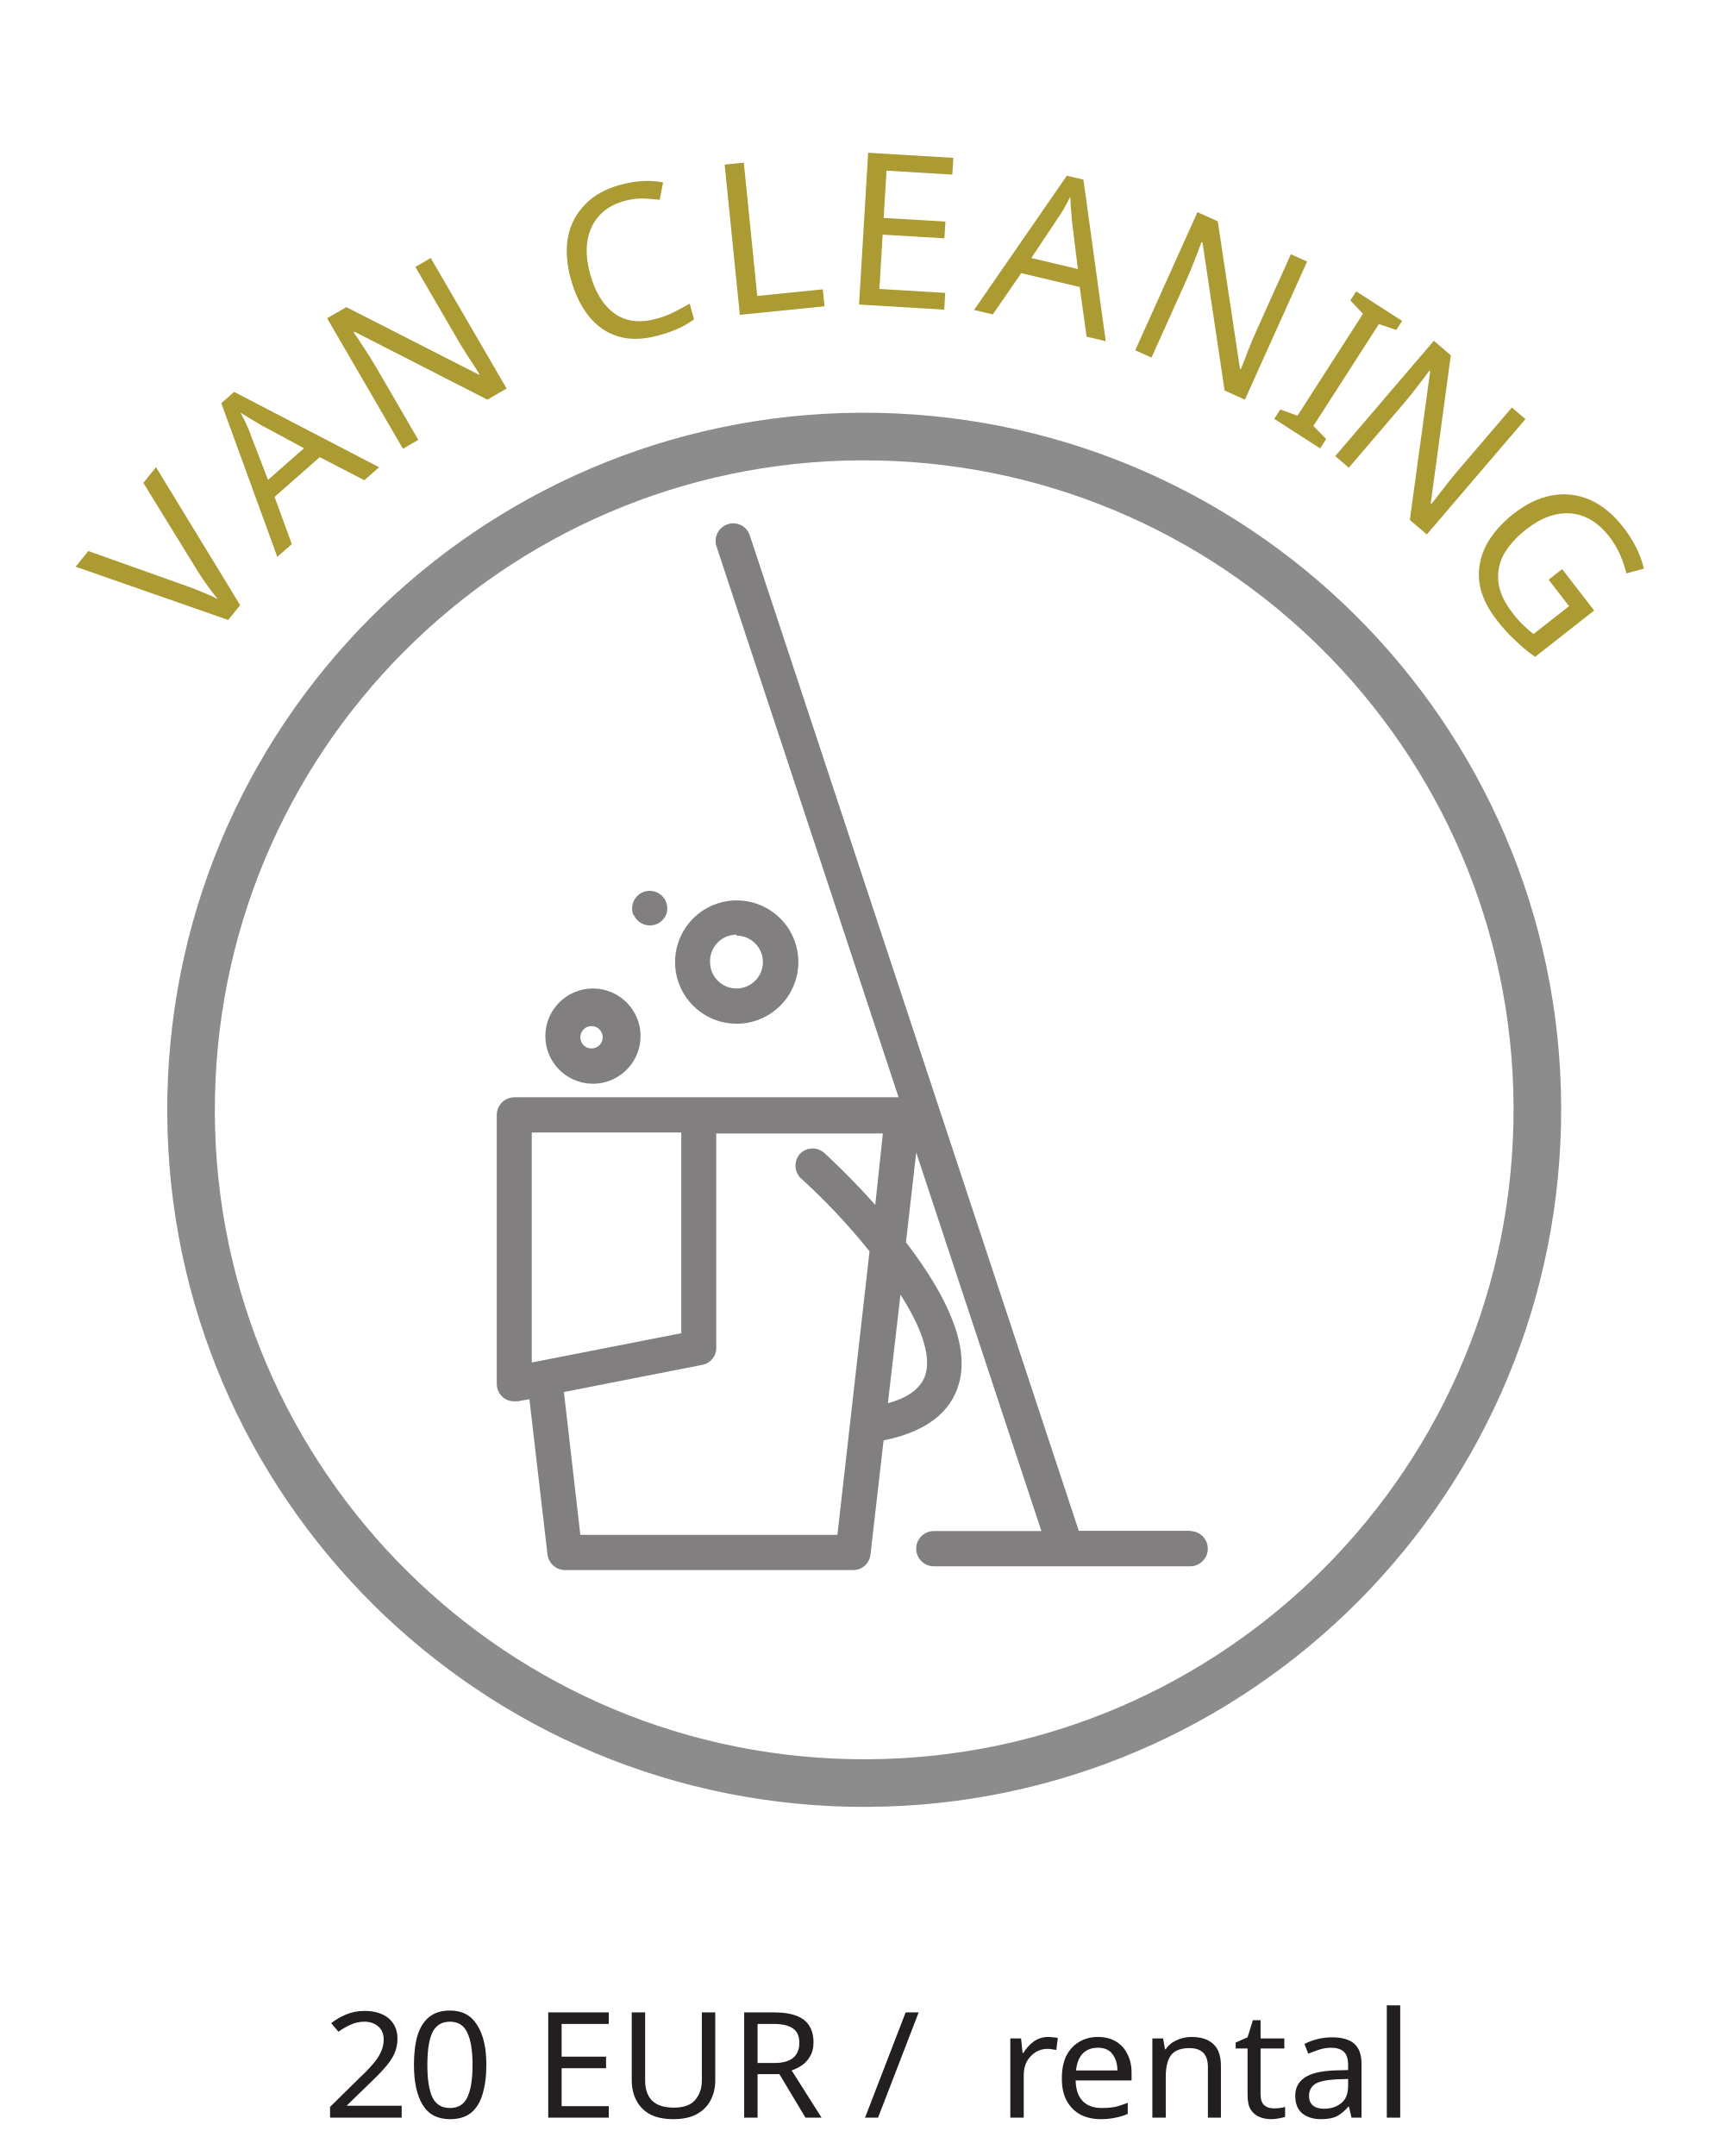
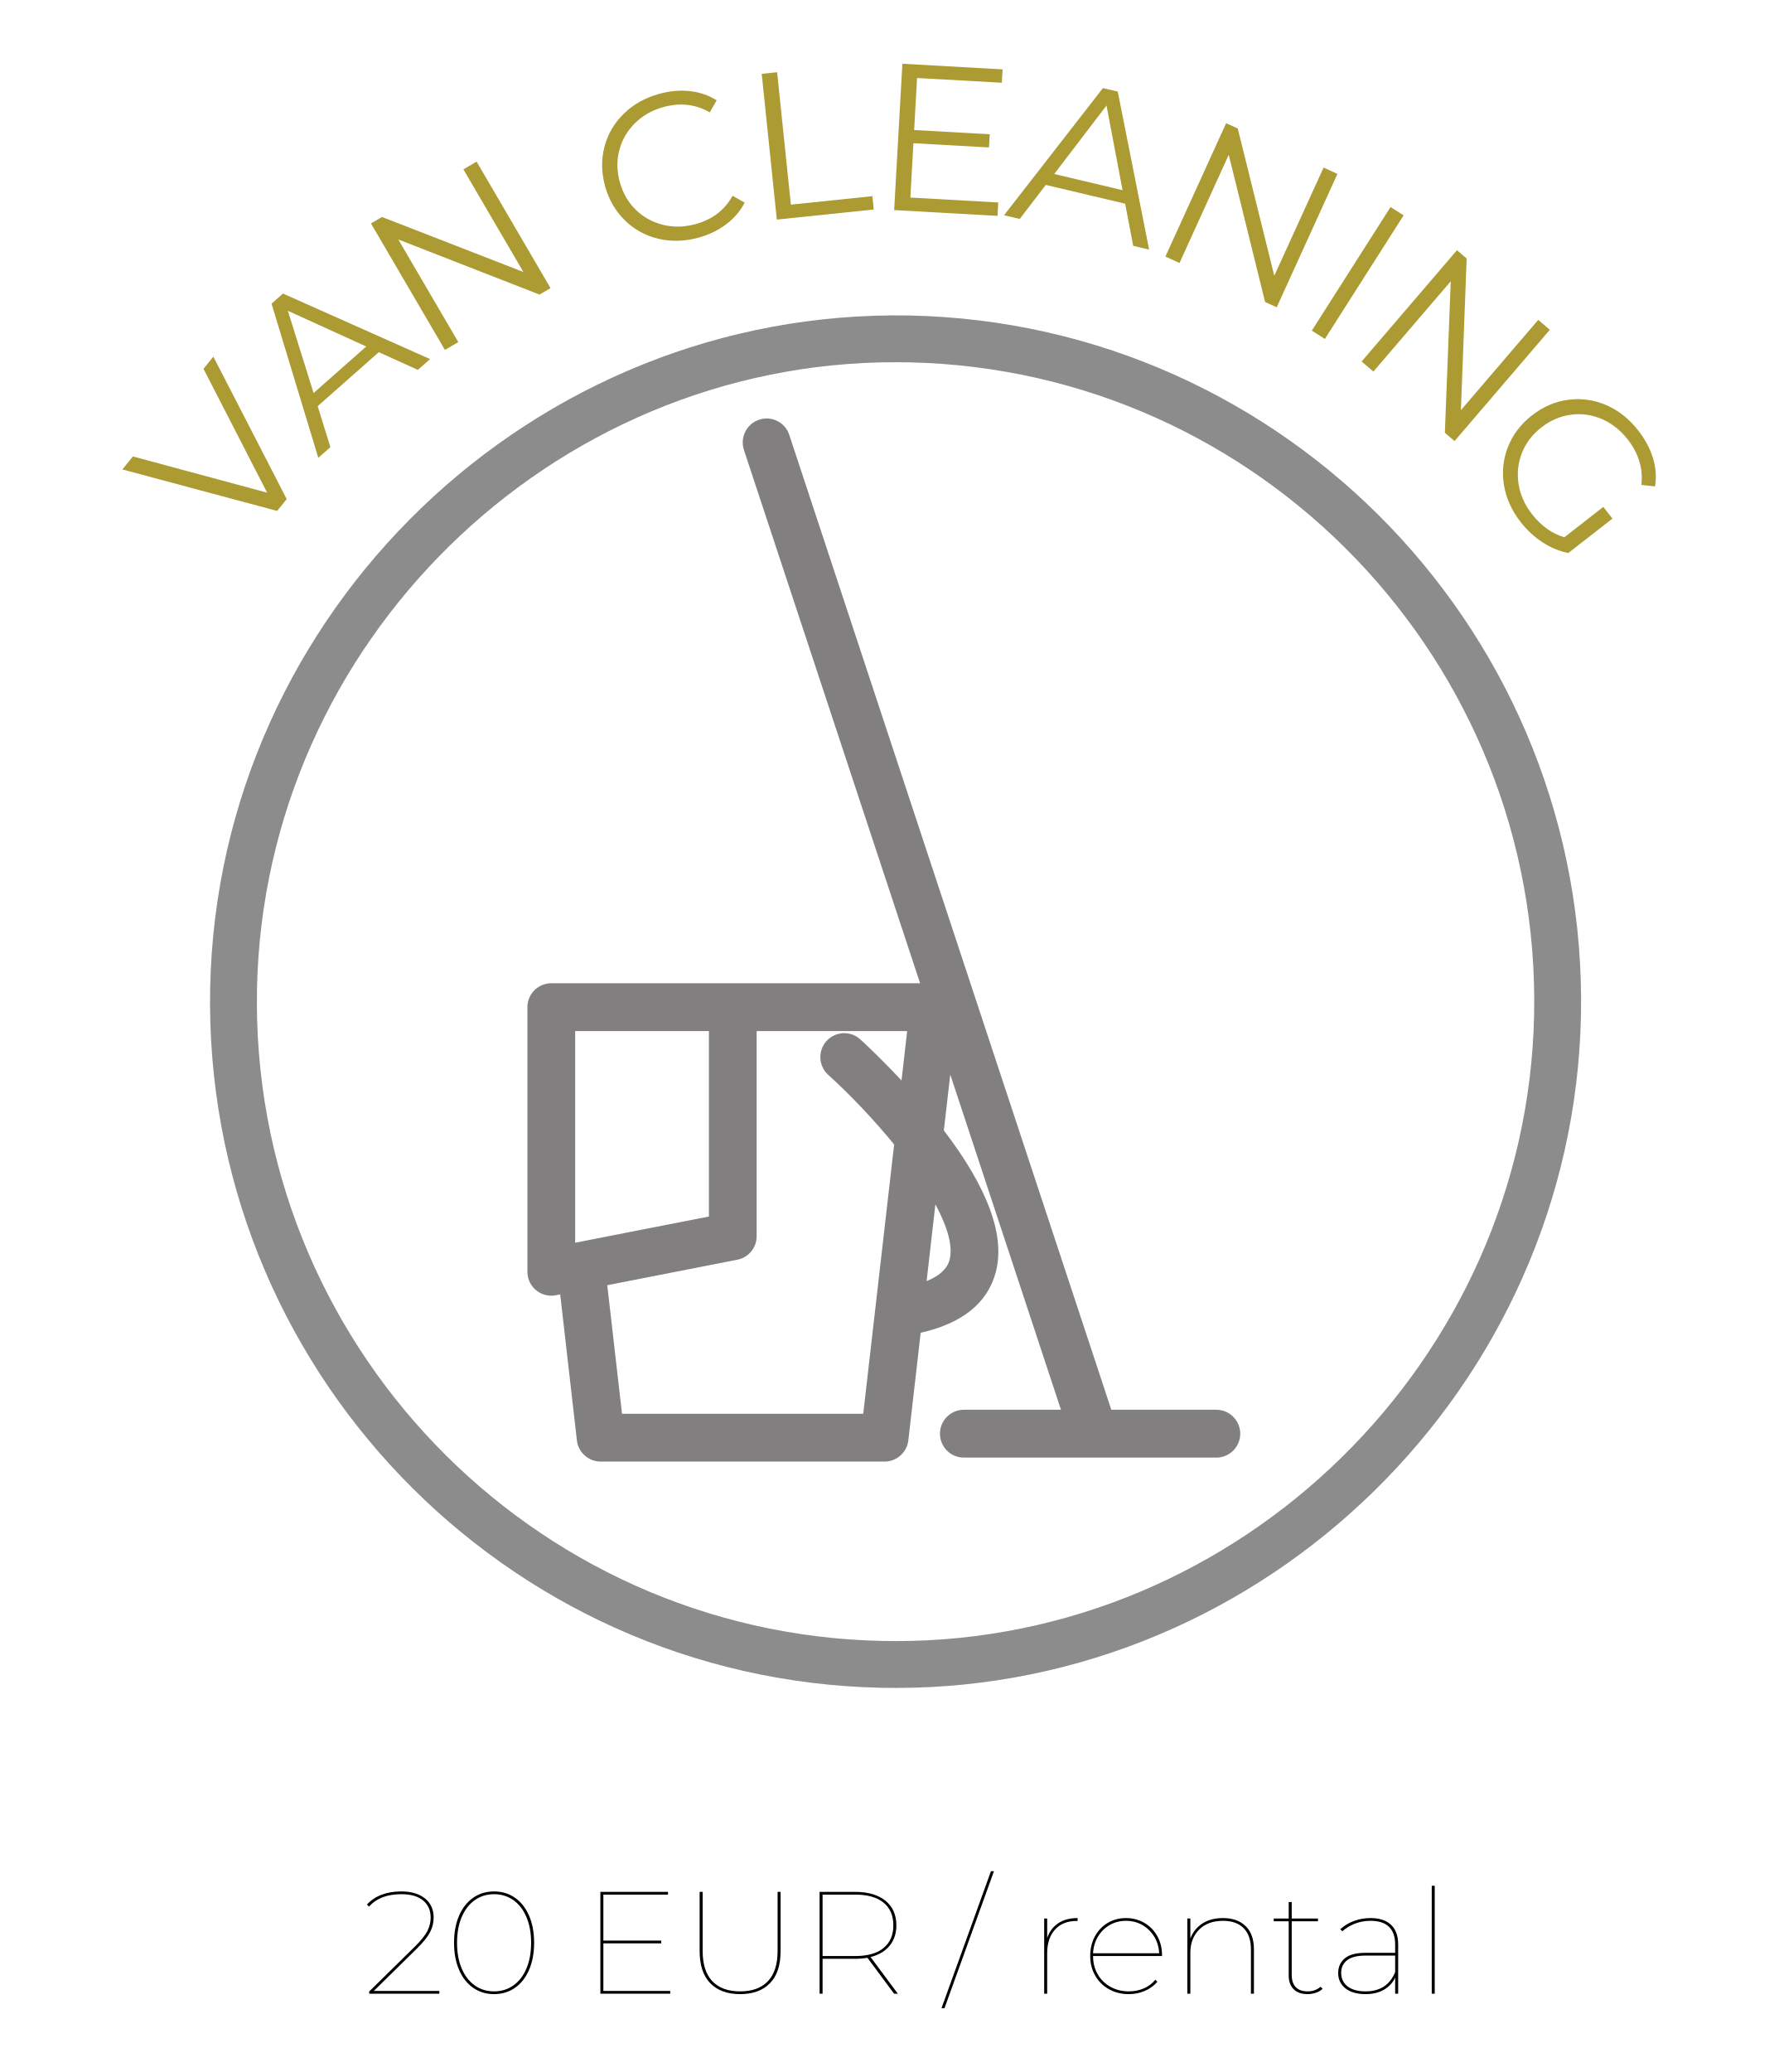
- <svg xmlns="http://www.w3.org/2000/svg" viewBox="0 0 71.77 90.56">
-   <defs>
-     <style>.cls-1{font-size:6.21px;fill:#231f20;font-family:Montserrat-Thin, Montserrat;letter-spacing:-0.01em;}.cls-2{letter-spacing:0em;}.cls-3{letter-spacing:-0.02em;}.cls-4{letter-spacing:0em;}.cls-5{font-size:8.94px;fill:#ac9a32;font-family:Montserrat-Regular, Montserrat;}.cls-6{fill:none;stroke:#8c8c8c;stroke-miterlimit:10;stroke-width:2px;}.cls-7{fill:#827f81;}</style>
-   </defs>
-   <g id="Layer_2" data-name="Layer 2">
-     <g id="Layer_1-2" data-name="Layer 1">
-       <text class="cls-1" transform="translate(13.56 88.95) scale(1.03 1)">2<tspan class="cls-2" x="3.42" y="0">0 EUR / </tspan>
-         <tspan class="cls-3" x="27.51" y="0">r</tspan>
-         <tspan class="cls-4" x="29.8" y="0">ental</tspan>
-       </text>
-       <text class="cls-5" transform="matrix(0.63, -0.78, 0.78, 0.63, 8.15, 27.82)">V</text>
-       <text class="cls-5" transform="matrix(0.75, -0.66, 0.66, 0.75, 11.65, 23.39)">A</text>
-       <text class="cls-5" transform="matrix(0.86, -0.5, 0.5, 0.86, 16.19, 19.28)">N</text>
-       <text class="cls-5" transform="matrix(0.92, -0.38, 0.38, 0.92, 22.35, 15.86)"> </text>
-       <text class="cls-5" transform="matrix(0.96, -0.26, 0.26, 0.96, 24.28, 14.91)">C</text>
-       <text class="cls-5" transform="matrix(0.99, -0.1, 0.1, 0.99, 30.23, 13.31)">L</text>
-       <text class="cls-5" transform="matrix(1, 0.06, -0.06, 1, 35.23, 12.74)">E</text>
-       <text class="cls-5" transform="matrix(0.97, 0.23, -0.23, 0.97, 40.92, 13.02)">A</text>
-       <text class="cls-5" transform="matrix(0.91, 0.41, -0.41, 0.91, 46.91, 14.36)">N</text>
-       <text class="cls-5" transform="matrix(0.84, 0.54, -0.54, 0.84, 53.23, 17.4)">I</text>
-       <text class="cls-5" transform="matrix(0.76, 0.65, -0.65, 0.76, 55.44, 18.6)">N</text>
-       <text class="cls-5" transform="matrix(0.61, 0.79, -0.79, 0.62, 60.74, 23.12)">G</text>
-       <path class="cls-6" d="M64.58,47.18A28.28,28.28,0,1,0,35.72,74.89,28.29,28.29,0,0,0,64.58,47.18Z" />
-       <path class="cls-7" d="M50,64.3H45.32L31.5,22.49a.73.73,0,0,0-.93-.47.74.74,0,0,0-.47.93l7.65,23.14H21.61a.74.74,0,0,0-.74.74v11.3a.74.74,0,0,0,.27.57.72.72,0,0,0,.47.16h.14l.49-.09L23,65.29a.75.75,0,0,0,.74.66H35.84a.73.73,0,0,0,.73-.66l.55-4.79h0c1.76-.35,2.83-1.16,3.17-2.4.41-1.48-.35-3.47-2.23-5.92l.43-3.77,5.26,15.9H39.23a.74.74,0,1,0,0,1.48H50a.74.74,0,1,0,0-1.48ZM22.34,57.23V47.57h6.28V56Zm14.43-6.62c-1.13-1.27-2.11-2.15-2.16-2.2a.74.74,0,0,0-1,.05.75.75,0,0,0,0,1,26.84,26.84,0,0,1,2.92,3.1L35.18,64.47H24.38l-.69-6,5.81-1.14a.72.72,0,0,0,.59-.72v-9h7Zm2.12,7.09c-.16.57-.69,1-1.59,1.24l.53-4.56C38.64,55.65,39.12,56.86,38.89,57.7Z" />
-       <path class="cls-7" d="M24.85,45.52a2,2,0,1,0-1.94-2A2,2,0,0,0,24.85,45.52Zm0-2.42a.47.47,0,1,1-.47.47A.47.47,0,0,1,24.85,43.1Z" />
-       <path class="cls-7" d="M30.94,43a2.59,2.59,0,1,0-2.58-2.59A2.59,2.59,0,0,0,30.94,43Zm0-3.7a1.11,1.11,0,1,1-1.11,1.11A1.11,1.11,0,0,1,30.94,39.26Z" />
-       <path class="cls-7" d="M26.63,38.44s0,0,0,0A.74.74,0,0,0,28,38.38a.74.74,0,1,0-1.39.06Z" />
+ <svg xmlns="http://www.w3.org/2000/svg" version="1.1" id="Layer_1" x="0px" y="0px" width="595.28px" height="693.448px" viewBox="0 0 595.28 693.448" style="enable-background:new 0 0 595.28 693.448;" xml:space="preserve">
+   <rect x="-3141.358" y="319.455" style="fill:#DAC725;" width="14.151" height="21.621" />
+   <g>
+     <g>
+       <g>
+         <path d="M147.073,666.316v0.926h-23.486v-0.731l15.203-14.947c2.113-2.075,3.537-3.835,4.271-5.282     c0.736-1.443,1.104-2.943,1.104-4.501c0-2.435-0.842-4.352-2.535-5.746c-1.691-1.397-4.109-2.093-7.256-2.093     c-2.404,0-4.494,0.34-6.27,1.022c-1.777,0.681-3.301,1.718-4.57,3.115l-0.697-0.681c2.711-2.92,6.553-4.382,11.537-4.382     c3.314,0,5.939,0.781,7.885,2.338c1.936,1.558,2.908,3.682,2.908,6.377c0,1.722-0.398,3.36-1.201,4.918     c-0.805,1.558-2.297,3.406-4.471,5.55l-14.354,14.116H147.073z" />
+         <path d="M158.396,665.271c-2.029-1.412-3.598-3.414-4.723-6.013c-1.119-2.595-1.678-5.615-1.678-9.056s0.559-6.457,1.678-9.056     c1.125-2.595,2.693-4.601,4.723-6.013c2.021-1.409,4.355-2.117,6.996-2.117c2.648,0,4.977,0.708,7.006,2.117     c2.02,1.412,3.598,3.418,4.715,6.013c1.125,2.599,1.684,5.615,1.684,9.056s-0.559,6.461-1.684,9.056     c-1.117,2.599-2.695,4.601-4.715,6.013c-2.029,1.413-4.357,2.117-7.006,2.117C162.751,667.388,160.417,666.684,158.396,665.271z      M171.868,664.467c1.875-1.332,3.33-3.219,4.363-5.672c1.041-2.45,1.563-5.313,1.563-8.593c0-3.276-0.521-6.139-1.563-8.593     c-1.033-2.45-2.488-4.34-4.363-5.672c-1.875-1.328-4.033-1.994-6.477-1.994c-2.441,0-4.6,0.666-6.469,1.994     c-1.875,1.332-3.33,3.223-4.371,5.672c-1.033,2.454-1.553,5.316-1.553,8.593c0,3.28,0.52,6.144,1.553,8.593     c1.041,2.453,2.496,4.34,4.371,5.672c1.869,1.332,4.027,1.994,6.469,1.994C167.835,666.461,169.993,665.799,171.868,664.467z" />
+         <path d="M224.368,666.316v0.926h-23.387v-34.081h22.637v0.926h-21.635v15.383h19.375v0.926h-19.375v15.919H224.368z" />
+         <path d="M237.772,663.736c-2.373-2.435-3.561-6.021-3.561-10.759v-19.815h1.004v19.766c0,4.482,1.078,7.858,3.238,10.127     c2.158,2.274,5.258,3.407,9.309,3.407c4.049,0,7.148-1.133,9.309-3.407c2.158-2.27,3.238-5.646,3.238-10.127v-19.766h1.002     v19.815c0,4.738-1.186,8.325-3.566,10.759c-2.373,2.434-5.703,3.651-9.982,3.651C243.476,667.388,240.146,666.17,237.772,663.736     z" />
+         <path d="M299.304,667.242l-8.934-12.026c-1.17,0.23-2.541,0.341-4.109,0.341h-10.895v11.686h-1.002v-34.081h11.896     c4.316,0,7.693,0.983,10.135,2.947c2.441,1.964,3.666,4.716,3.666,8.252c0,2.725-0.758,5.006-2.258,6.84     c-1.508,1.833-3.637,3.093-6.377,3.774l9.133,12.268H299.304z M286.36,654.634c4.08,0,7.219-0.892,9.408-2.68     c2.188-1.783,3.291-4.317,3.291-7.594c0-3.28-1.104-5.81-3.291-7.594c-2.189-1.788-5.328-2.68-9.408-2.68h-10.994v20.547H286.36z     " />
+         <path d="M331.724,626.249h1.012l-16.566,45.862h-1.004L331.724,626.249z" />
+         <path d="M354.261,643.653c1.738-1.152,3.896-1.726,6.477-1.726v0.972h-0.299c-3.115,0-5.543,0.968-7.279,2.897     c-1.738,1.933-2.611,4.57-2.611,7.912v13.534h-1.002v-25.17h1.002v6.522C351.282,646.455,352.522,644.805,354.261,643.653z" />
+         <path d="M388.993,654.634h-23.082c0,2.27,0.514,4.306,1.555,6.109c1.033,1.803,2.465,3.204,4.287,4.21     c1.83,1.007,3.873,1.508,6.154,1.508c1.77,0,3.438-0.329,4.992-0.995c1.553-0.666,2.832-1.631,3.834-2.897l0.705,0.681     c-1.133,1.332-2.541,2.354-4.219,3.066c-1.668,0.716-3.443,1.072-5.313,1.072c-2.48,0-4.691-0.543-6.652-1.63     c-1.959-1.087-3.498-2.603-4.615-4.551c-1.125-1.948-1.684-4.138-1.684-6.572c0-2.435,0.52-4.62,1.553-6.549     c1.041-1.933,2.473-3.441,4.295-4.528s3.873-1.63,6.146-1.63c2.244,0,4.279,0.536,6.125,1.607     c1.838,1.068,3.283,2.545,4.34,4.429c1.057,1.883,1.578,4.026,1.578,6.426V654.634z M371.478,644.261     c-1.639,0.942-2.947,2.239-3.936,3.896c-0.986,1.654-1.531,3.506-1.631,5.55h22.133c-0.1-2.044-0.652-3.896-1.654-5.55     c-1.01-1.657-2.328-2.955-3.965-3.896c-1.646-0.938-3.469-1.408-5.475-1.408S373.116,643.324,371.478,644.261z" />
+         <path d="M416.995,644.629c1.846,1.799,2.764,4.39,2.764,7.766v14.847h-1.004v-14.847c0-3.085-0.811-5.447-2.434-7.085     s-3.928-2.457-6.904-2.457c-3.377,0-6.049,0.979-8,2.943c-1.961,1.963-2.939,4.551-2.939,7.766v13.68h-1.004v-25.17h1.004v6.718     c0.803-2.14,2.143-3.82,4.018-5.037c1.869-1.217,4.166-1.826,6.875-1.826C412.616,641.927,415.157,642.826,416.995,644.629z" />
+         <path d="M442.747,665.589c-0.566,0.582-1.309,1.029-2.236,1.335c-0.918,0.31-1.859,0.463-2.832,0.463     c-2.006,0-3.559-0.559-4.646-1.68c-1.086-1.118-1.631-2.618-1.631-4.501v-18.208h-5.014v-0.927h5.014v-5.5h1.012v5.5h8.779v0.927     h-8.779v17.962c0,1.788,0.451,3.15,1.354,4.092c0.904,0.942,2.221,1.409,3.959,1.409c1.744,0,3.184-0.517,4.316-1.558     L442.747,665.589z" />
+         <path d="M465.659,644.188c1.592,1.512,2.389,3.694,2.389,6.549v16.504h-1.012v-5.355c-0.834,1.719-2.098,3.066-3.781,4.042     c-1.691,0.972-3.729,1.458-6.102,1.458c-2.877,0-5.129-0.639-6.752-1.921s-2.434-2.997-2.434-5.137     c0-2.013,0.727-3.644,2.182-4.892c1.455-1.251,3.805-1.875,7.051-1.875h9.836v-2.775c0-2.63-0.688-4.608-2.082-5.94     c-1.385-1.332-3.438-1.994-6.146-1.994c-1.875,0-3.621,0.313-5.244,0.949c-1.623,0.631-3.016,1.481-4.188,2.553l-0.703-0.681     c1.24-1.167,2.74-2.086,4.516-2.748c1.775-0.666,3.629-0.999,5.572-0.999C461.771,641.927,464.075,642.681,465.659,644.188z      M467.036,660.039v-5.554h-9.883c-2.809,0-4.875,0.521-6.199,1.562c-1.318,1.038-1.984,2.45-1.984,4.233     c0,1.917,0.721,3.426,2.16,4.528c1.439,1.102,3.445,1.653,6.023,1.653C461.97,666.461,465.269,664.322,467.036,660.039z" />
+         <path d="M479.286,631.118h1.002v36.125h-1.002V631.118z" />
+       </g>
    </g>
+     <g>
+       <path style="fill:#AC9A32;" d="M71.417,119.35l24.559,47.673l-3.207,3.973l-51.795-13.883l3.514-4.356l44.936,12.126    l-21.297-41.445L71.417,119.35z" />
+       <path style="fill:#AC9A32;" d="M126.802,117.857l-20.461,18.082l4.256,13.707l-4.043,3.571l-15.654-51.584l3.828-3.387    l49.246,21.932l-4.104,3.606L126.802,117.857z M122.601,115.966l-26.242-11.961l8.619,27.528L122.601,115.966z" />
+       <path style="fill:#AC9A32;" d="M159.544,54.089l24.748,42.341l-3.689,2.159L133.325,80.14l20.094,34.349l-4.484,2.618    l-24.75-42.337l3.689-2.151l47.34,18.407l-20.088-34.349L159.544,54.089z" />
+       <path style="fill:#AC9A32;" d="M220.317,79.887c-4.324-1.041-8.053-3.108-11.191-6.201c-3.146-3.081-5.344-6.897-6.59-11.444    c-1.24-4.559-1.295-8.953-0.162-13.213c1.125-4.256,3.307-7.938,6.516-11.046c3.215-3.108,7.164-5.305,11.842-6.583    c3.514-0.961,6.912-1.267,10.205-0.903c3.291,0.356,6.285,1.386,8.971,3.062l-2.311,4.046c-4.709-2.729-9.883-3.318-15.51-1.78    c-3.736,1.014-6.898,2.802-9.492,5.354c-2.588,2.553-4.342,5.554-5.26,8.999c-0.926,3.445-0.881,7.02,0.131,10.709    c1.01,3.69,2.785,6.786,5.336,9.293c2.549,2.496,5.588,4.18,9.117,5.056c3.521,0.876,7.156,0.8,10.893-0.222    c5.672-1.554,9.807-4.723,12.416-9.504l4.051,2.308c-1.455,2.817-3.521,5.236-6.186,7.246c-2.664,2.013-5.75,3.502-9.264,4.467    C229.146,80.806,224.644,80.928,220.317,79.887z" />
+       <path style="fill:#AC9A32;" d="M254.989,24.709l5.158-0.536l4.602,44.32l27.291-2.84l0.451,4.459l-32.443,3.376L254.989,24.709z" />
+       <path style="fill:#AC9A32;" d="M334.165,67.762l-0.244,4.482l-34.594-1.937l2.756-48.97l33.545,1.879l-0.26,4.475l-28.379-1.588    l-0.971,17.416l25.299,1.416l-0.252,4.414l-25.301-1.42l-1.018,18.189L334.165,67.762z" />
+       <path style="fill:#AC9A32;" d="M376.651,68.171l-26.555-6.285l-8.742,11.391l-5.244-1.236l33.102-42.563l4.967,1.179    l10.496,52.875l-5.32-1.255L376.651,68.171z M375.788,63.651l-5.375-28.34l-17.508,22.92L375.788,63.651z" />
+       <path style="fill:#AC9A32;" d="M447.716,58.2l-20.324,44.637l-3.891-1.768l-12.17-49.273l-16.482,36.221l-4.723-2.151    l20.332-44.63l3.889,1.769L426.571,92.3l16.506-36.213L447.716,58.2z" />
+       <path style="fill:#AC9A32;" d="M465.505,69.285l4.365,2.791l-26.365,41.361l-4.363-2.79L465.505,69.285z" />
+       <path style="fill:#AC9A32;" d="M518.817,110.374l-31.9,37.246l-3.238-2.779l1.969-50.708l-25.898,30.223l-3.936-3.373    l31.916-37.246l3.246,2.775l-1.93,50.762l25.896-30.223L518.817,110.374z" />
+       <path style="fill:#AC9A32;" d="M536.722,169.641l3.055,3.919l-14.752,11.502c-2.984-0.559-5.863-1.753-8.627-3.552    c-2.771-1.807-5.221-4.073-7.342-6.786c-3.023-3.87-4.875-8.003-5.596-12.413c-0.719-4.417-0.26-8.673,1.355-12.784    c1.631-4.107,4.303-7.609,8.021-10.514c3.729-2.901,7.771-4.643,12.15-5.217s8.611,0.023,12.723,1.795    c4.104,1.764,7.678,4.601,10.709,8.497c2.305,2.943,3.943,6.013,4.93,9.217c0.973,3.196,1.209,6.358,0.689,9.485l-4.578-0.509    c0.643-5.412-0.881-10.464-4.547-15.176c-2.441-3.135-5.336-5.416-8.682-6.859c-3.338-1.443-6.797-1.925-10.373-1.451    c-3.566,0.479-6.857,1.887-9.875,4.249c-3.023,2.362-5.189,5.202-6.506,8.532c-1.301,3.334-1.684,6.786-1.133,10.384    c0.551,3.59,2.035,6.958,4.479,10.085c3.107,3.973,6.729,6.557,10.861,7.77L536.722,169.641z" />
+     </g>
+     <path style="fill:#8C8C8C;" d="M299.917,564.912h-0.023c-1.607,0-3.238-0.019-4.854-0.05   C168.522,562.232,67.735,457.081,70.36,330.464c2.604-125.633,107.84-227.305,234.203-224.871   c126.502,2.626,227.289,107.777,224.672,234.405C526.64,464.02,423.771,564.912,299.917,564.912z M299.718,121.221   c-115.426,0-211.283,94.014-213.68,209.564c-2.449,117.978,91.457,215.953,209.324,218.398c1.508,0.035,3.031,0.05,4.531,0.05   c115.395,0.011,211.244-93.998,213.664-209.561c2.441-117.981-91.457-215.96-209.316-218.402   C302.733,121.237,301.218,121.221,299.718,121.221z" />
+     <path style="fill:#827F81;" d="M201.081,489.156c-4.064,0-7.486-3.047-7.961-7.081l-5.59-48.875l-1.432,0.283   c-0.48,0.1-1.025,0.157-1.545,0.157c-1.854,0-3.66-0.651-5.092-1.83c-1.844-1.512-2.908-3.766-2.908-6.182v-88.551   c0-4.417,3.59-8.011,8-8.011l123.455,0.004l-58.977-178.492c-1.369-4.21,0.92-8.746,5.107-10.116   c0.803-0.264,1.645-0.402,2.494-0.402c3.469,0,6.516,2.212,7.586,5.5l107.801,326.252h35.16c4.41,0,8,3.594,8,8.007   c0,4.414-3.59,8.007-8,8.007h-84.52c-4.41,0-8-3.594-8-8.007c0-4.413,3.59-8.007,8-8.007h32.51l-37.059-112.171l-2.15,18.69   c14.844,19.44,20.67,35.466,17.324,47.638c-2.787,10.201-11.223,16.949-25.078,20.072l-4.135,36.025   c-0.475,4.042-3.904,7.089-7.969,7.089H201.081z M288.978,473.145l10.342-90.109c-6.697-8.203-14.705-16.666-22.078-23.325   c-3.26-2.951-3.514-8.019-0.574-11.303c1.531-1.68,3.699-2.641,5.949-2.641c1.99,0,3.896,0.739,5.365,2.078   c1.232,1.122,6.891,6.342,13.803,13.775l1.898-16.535h-50.387v68.652c0,3.824-2.717,7.131-6.469,7.858l-43.541,8.532l4.938,43.018   H288.978z M310.19,428.749c4.279-1.722,6.852-4.076,7.662-7.02c1.188-4.329-0.443-10.713-4.723-18.659L310.19,428.749z    M192.546,415.908l44.768-8.766v-62.057h-44.768V415.908z" />
  </g>
</svg>
